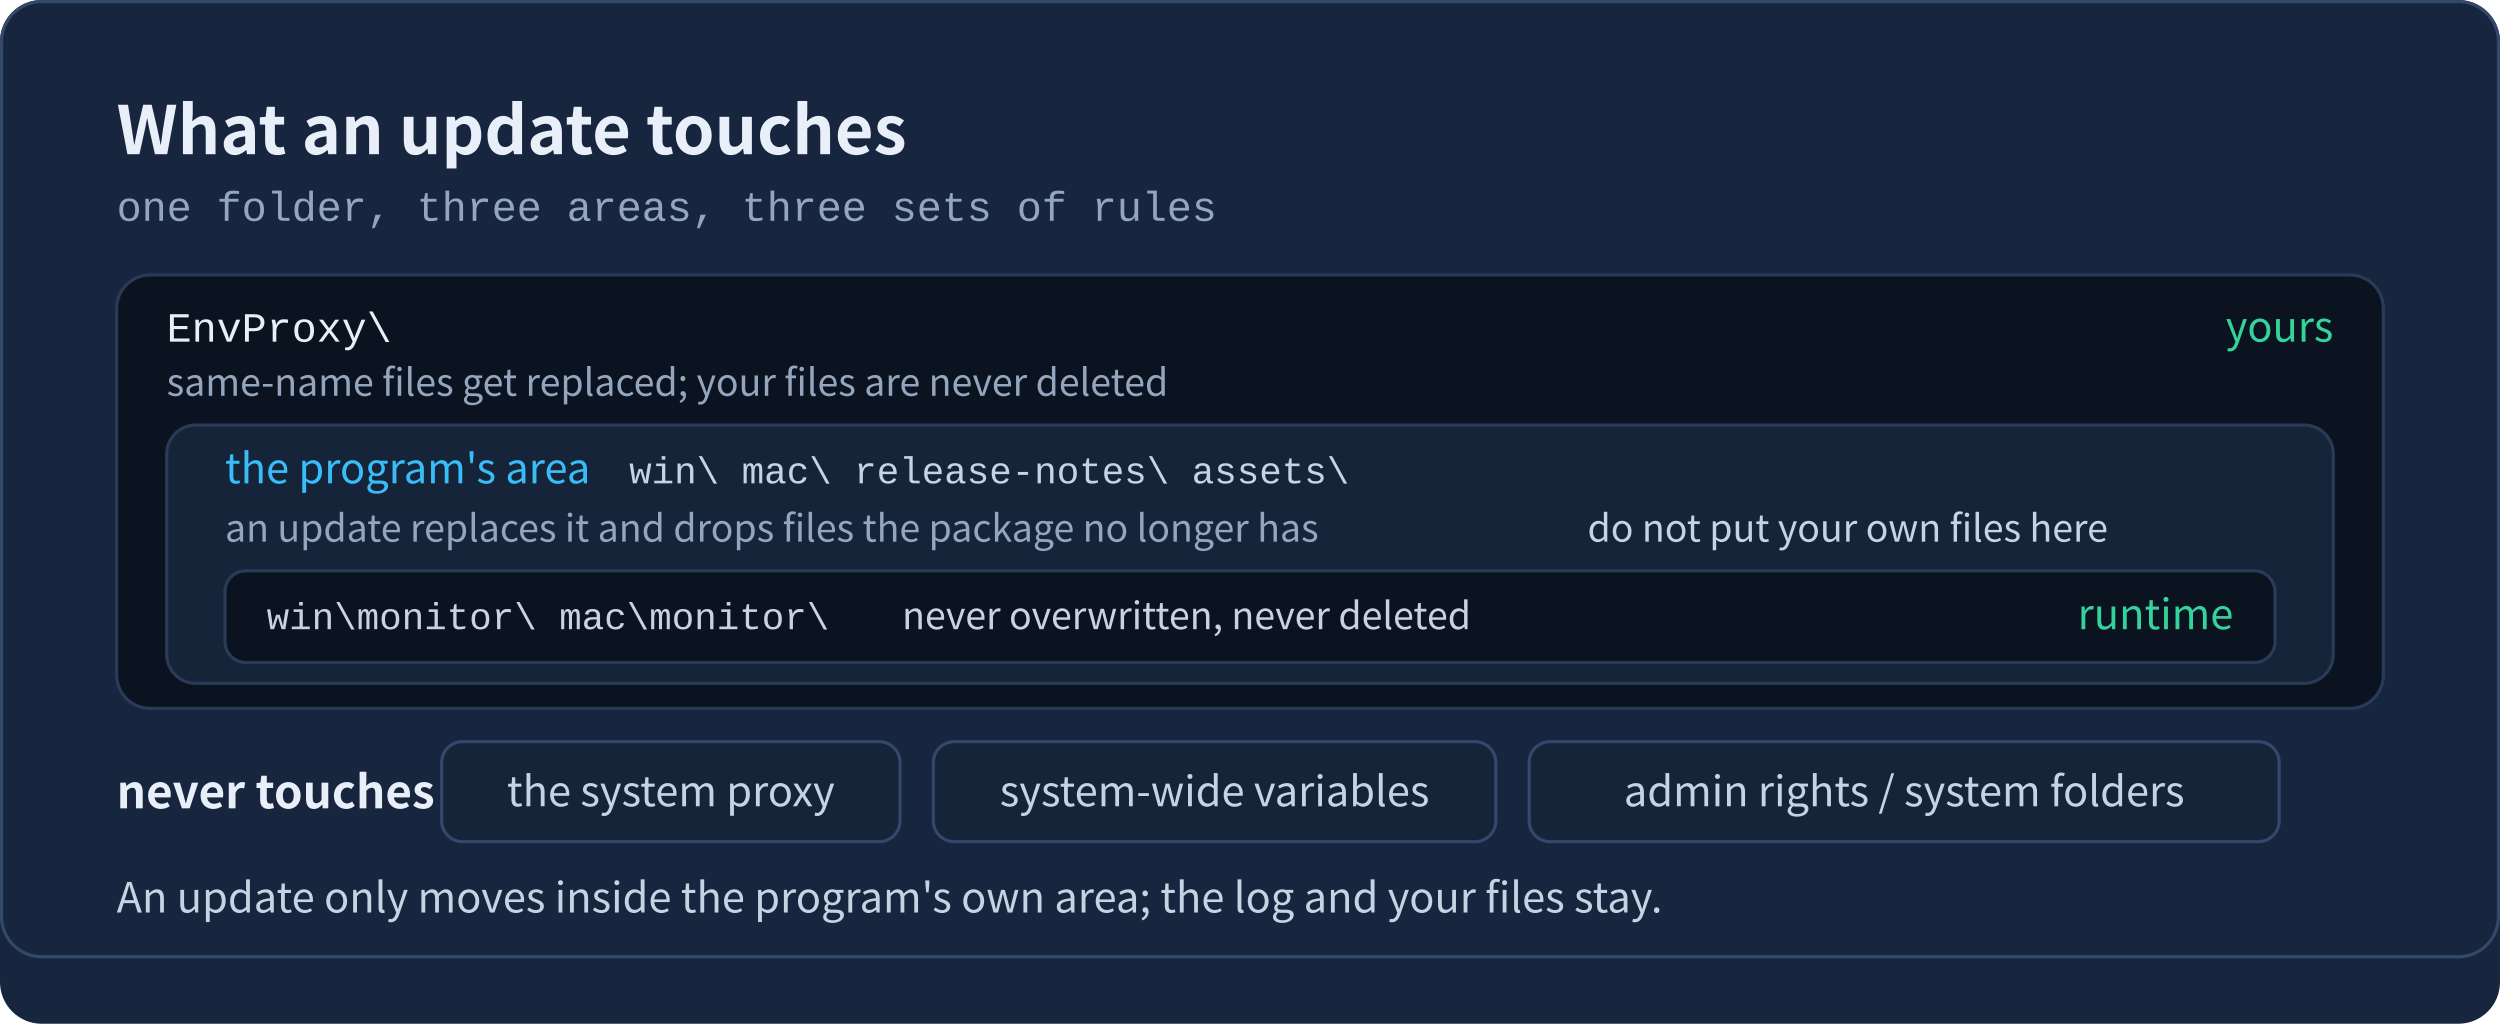
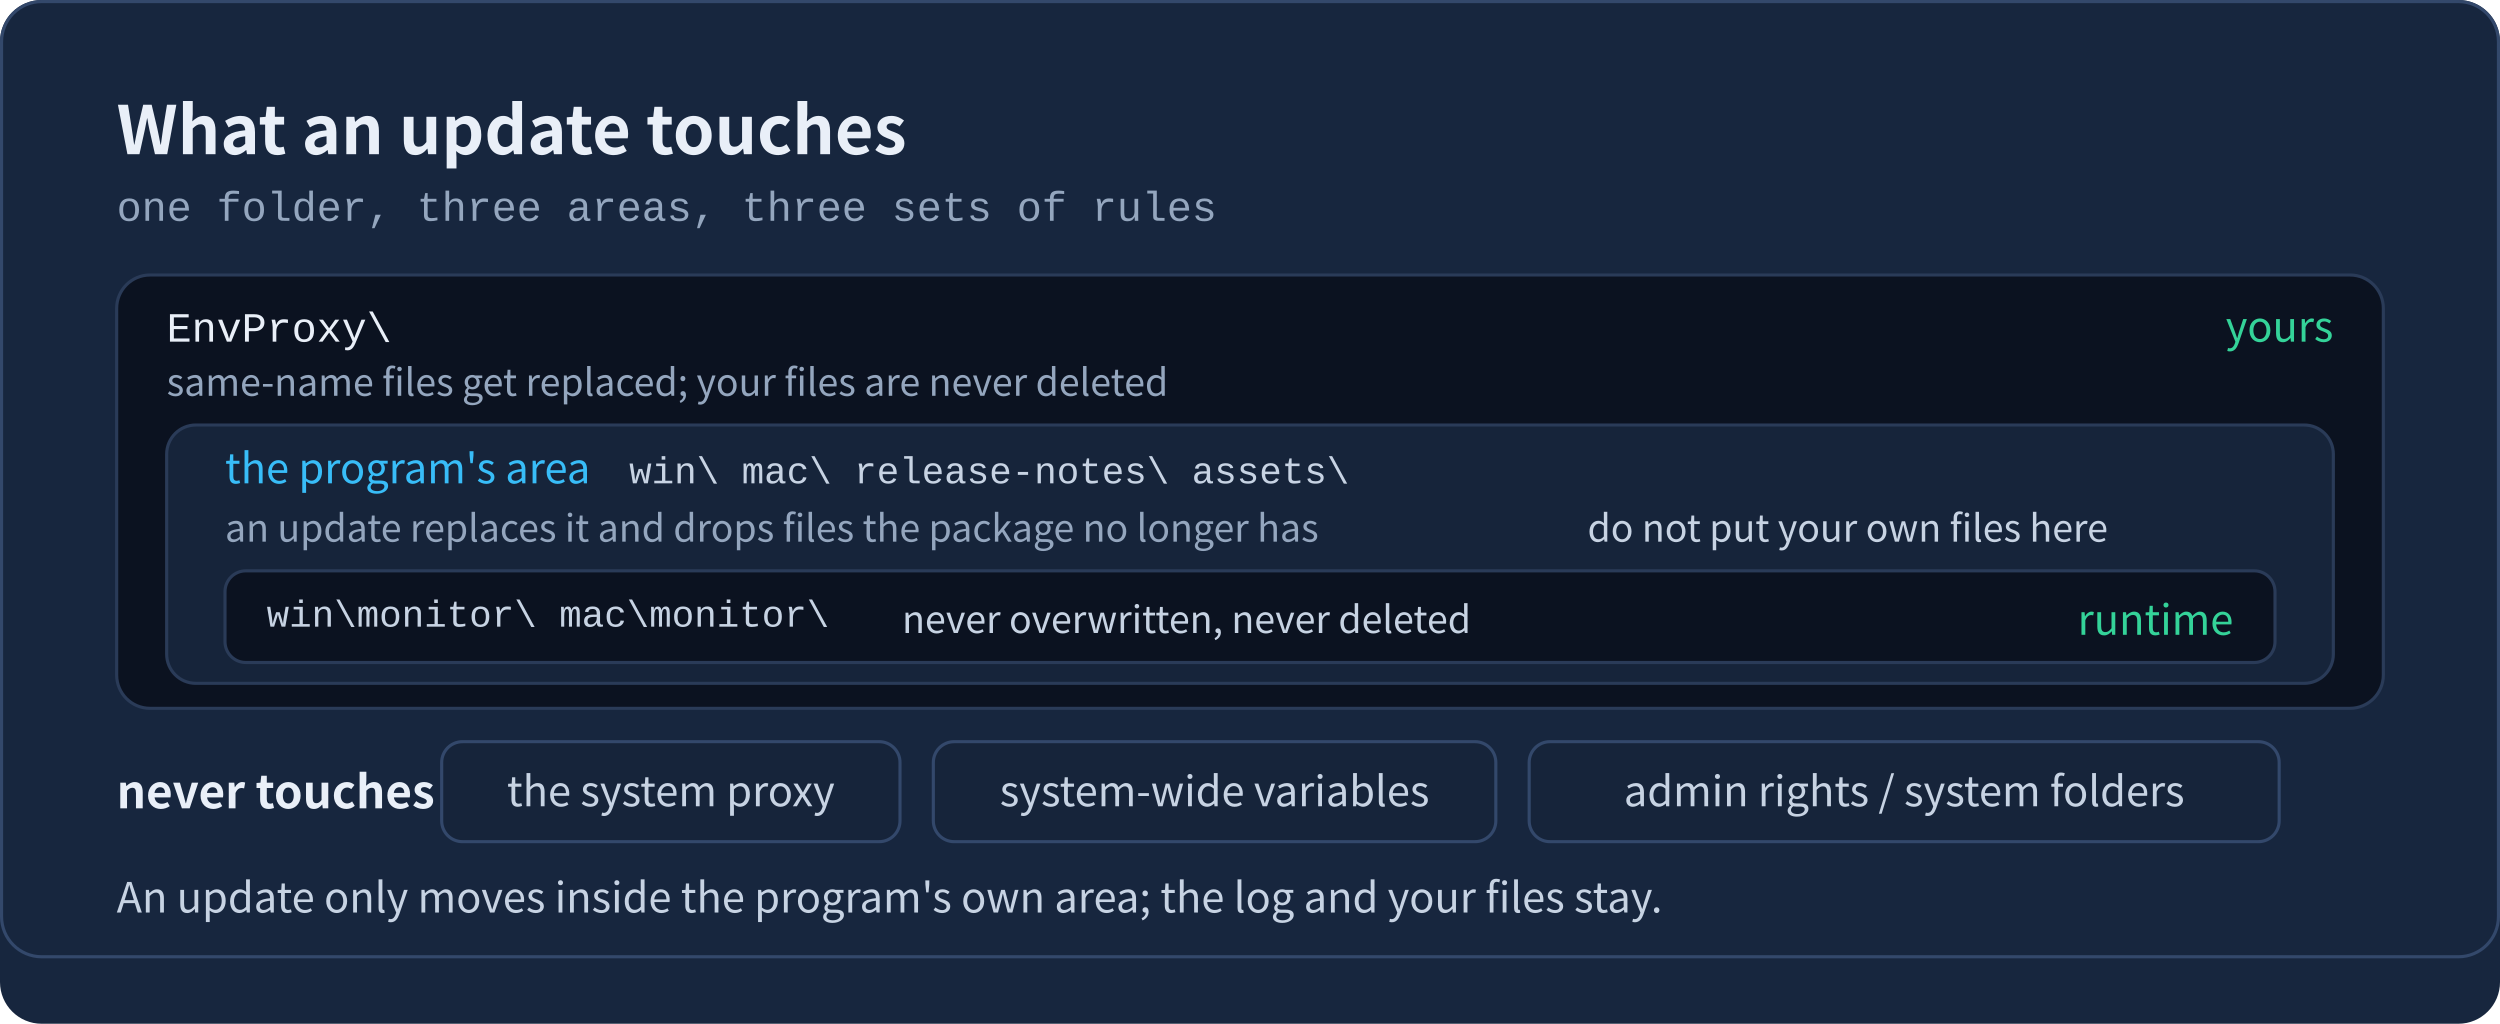
<svg xmlns="http://www.w3.org/2000/svg" width="1200" height="491.4" viewBox="0 0 1200 491.4" role="img" aria-labelledby="boundaryTitle boundaryDesc">
  <rect width="1200" height="491.4" rx="20" fill="#17263E" />
  <rect x="0.75" y="0.75" width="1198.5" height="458.5" rx="19.25" fill="none" stroke="#33486B" stroke-width="1.5" />
  <g id="heading" font-family="-apple-system, BlinkMacSystemFont, 'Segoe UI', 'PingFang SC', 'Noto Sans CJK SC', sans-serif">
    <text x="56" y="74" font-size="32" font-weight="700" fill="#E9EFF8">What an update touches</text>
    <text x="56" y="106" font-family="ui-monospace, SFMono-Regular, Menlo, Consolas, 'Liberation Mono', monospace" font-size="20" fill="#94A6BE">one folder, three areas, three sets of rules</text>
  </g>
  <g id="folder" font-family="-apple-system, BlinkMacSystemFont, 'Segoe UI', 'PingFang SC', 'Noto Sans CJK SC', sans-serif">
    <rect x="56" y="132" width="1088" height="208" rx="16" fill="#0B1220" stroke="#2A3B58" stroke-width="1.5" />
    <text x="80" y="164" font-family="ui-monospace, SFMono-Regular, Menlo, Consolas, 'Liberation Mono', monospace" font-size="20" fill="#E9EFF8">EnvProxy\</text>
    <text x="1120" y="164" font-size="20" fill="#34D399" text-anchor="end">yours</text>
    <text x="80" y="190" font-size="18" fill="#94A6BE">same-name files get replaced; your files are never deleted</text>
    <rect x="80" y="204" width="1040" height="124" rx="14" fill="#16243A" stroke="#2A3B58" stroke-width="1.5" />
    <text x="108" y="232" font-size="20" fill="#38BDF8">the program's area</text>
    <text x="302" y="232" font-family="ui-monospace, SFMono-Regular, Menlo, Consolas, 'Liberation Mono', monospace" font-size="18" fill="#C7D3E3">win\  mac\  release-notes\  assets\</text>
    <text x="108" y="260" font-size="18" fill="#94A6BE">an update replaces it and drops files the package no longer has</text>
    <text x="762" y="260" font-size="18" fill="#C7D3E3">do not put your own files here</text>
    <rect x="108" y="274" width="984" height="44" rx="10" fill="#0B1220" stroke="#2A3B58" stroke-width="1.5" />
-     <text x="128" y="302" font-family="ui-monospace, SFMono-Regular, Menlo, Consolas, 'Liberation Mono', monospace" font-size="18" fill="#C7D3E3">win\monitor\  mac\monitor\</text>
-     <text x="433" y="302" font-size="18" fill="#C7D3E3">never overwritten, never deleted</text>
-     <text x="1072" y="302" font-size="20" fill="#34D399" text-anchor="end">runtime</text>
+     <text x="128" y="296" dominant-baseline="central" font-family="ui-monospace, SFMono-Regular, Menlo, Consolas, 'Liberation Mono', monospace" font-size="18" fill="#C7D3E3">win\monitor\  mac\monitor\</text>
+     <text x="433" y="296" dominant-baseline="central" font-size="18" fill="#C7D3E3">never overwritten, never deleted</text>
+     <text x="1072" y="296" dominant-baseline="central" font-size="20" fill="#34D399" text-anchor="end">runtime</text>
  </g>
  <g id="never" font-family="-apple-system, BlinkMacSystemFont, 'Segoe UI', 'PingFang SC', 'Noto Sans CJK SC', sans-serif">
    <text x="56" y="388" font-size="22" font-weight="700" fill="#E9EFF8">never touches</text>
    <rect x="212" y="356" width="220" height="48" rx="10" fill="#16243A" stroke="#33486B" stroke-width="1.5" />
    <text x="322" y="387" font-size="20" fill="#C7D3E3" text-anchor="middle">the system proxy</text>
    <rect x="448" y="356" width="270" height="48" rx="10" fill="#16243A" stroke="#33486B" stroke-width="1.5" />
    <text x="583" y="387" font-size="20" fill="#C7D3E3" text-anchor="middle">system-wide variables</text>
    <rect x="734" y="356" width="360" height="48" rx="10" fill="#16243A" stroke="#33486B" stroke-width="1.5" />
    <text x="914" y="387" font-size="20" fill="#C7D3E3" text-anchor="middle">admin rights / system folders</text>
  </g>
  <text x="56" y="438" font-family="-apple-system, BlinkMacSystemFont, 'Segoe UI', 'PingFang SC', 'Noto Sans CJK SC', sans-serif" font-size="20" fill="#C7D3E3">An update only moves inside the program's own area; the log and your files stay.</text>
</svg>
